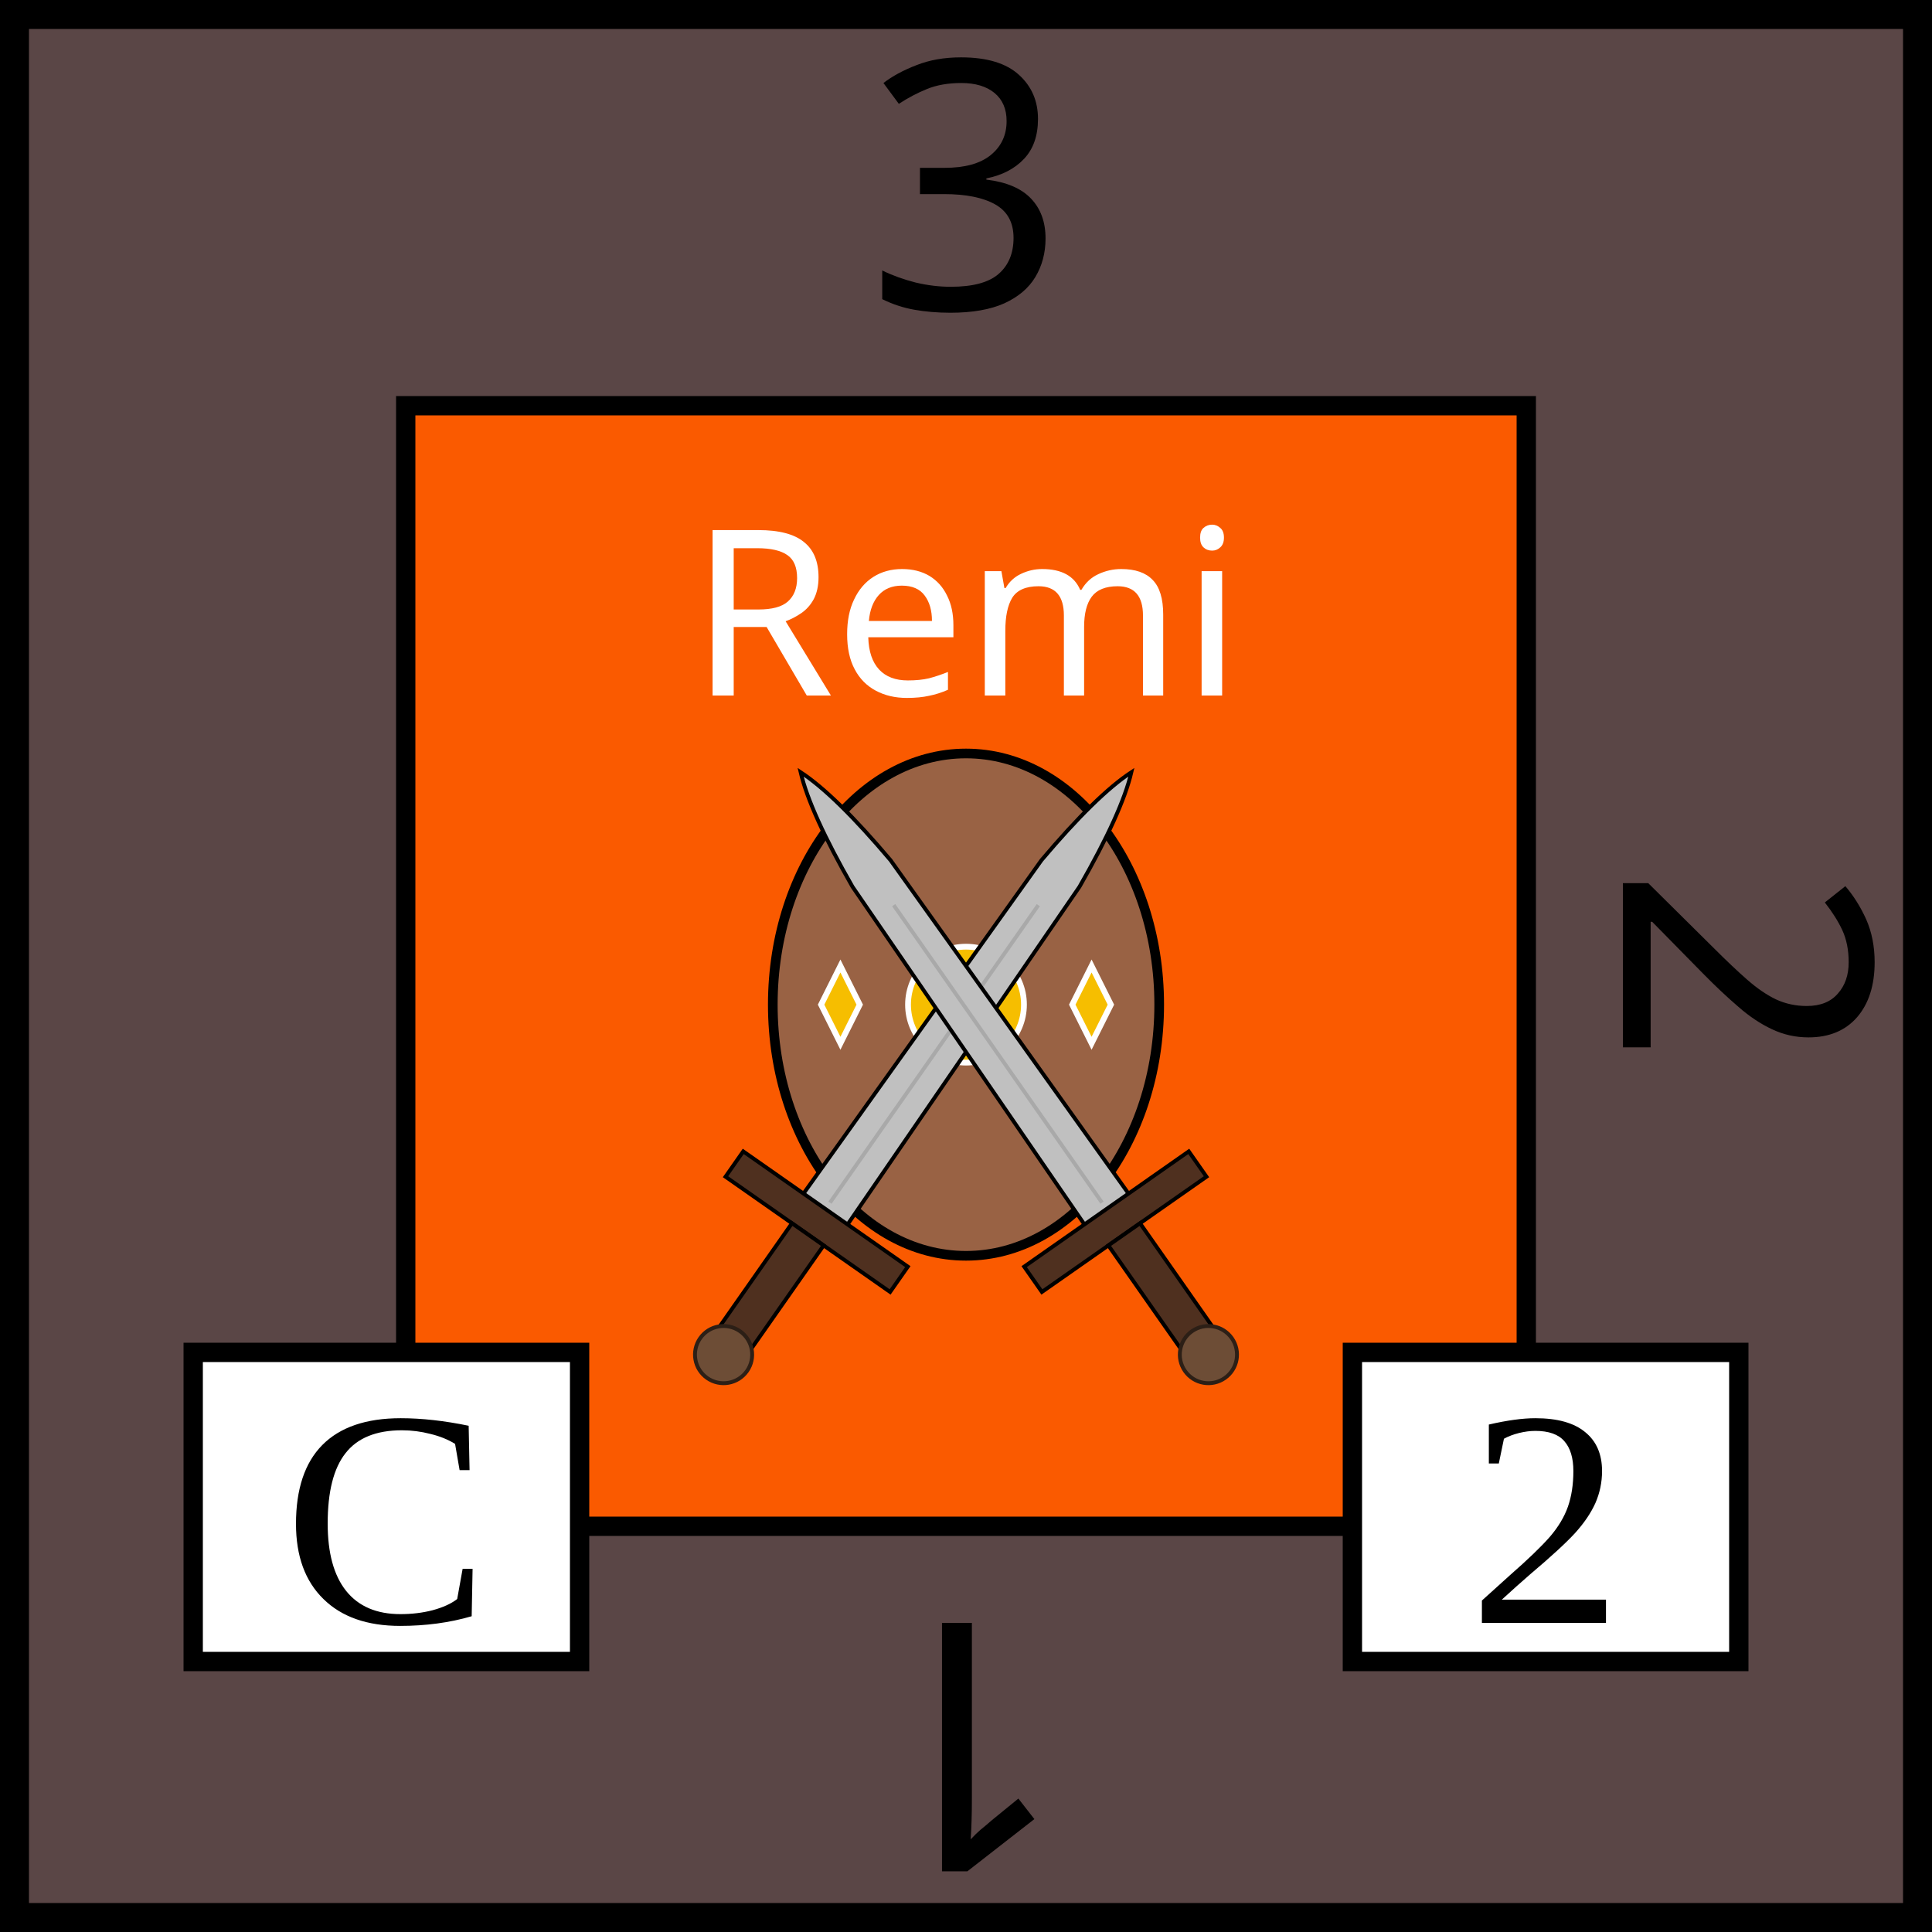
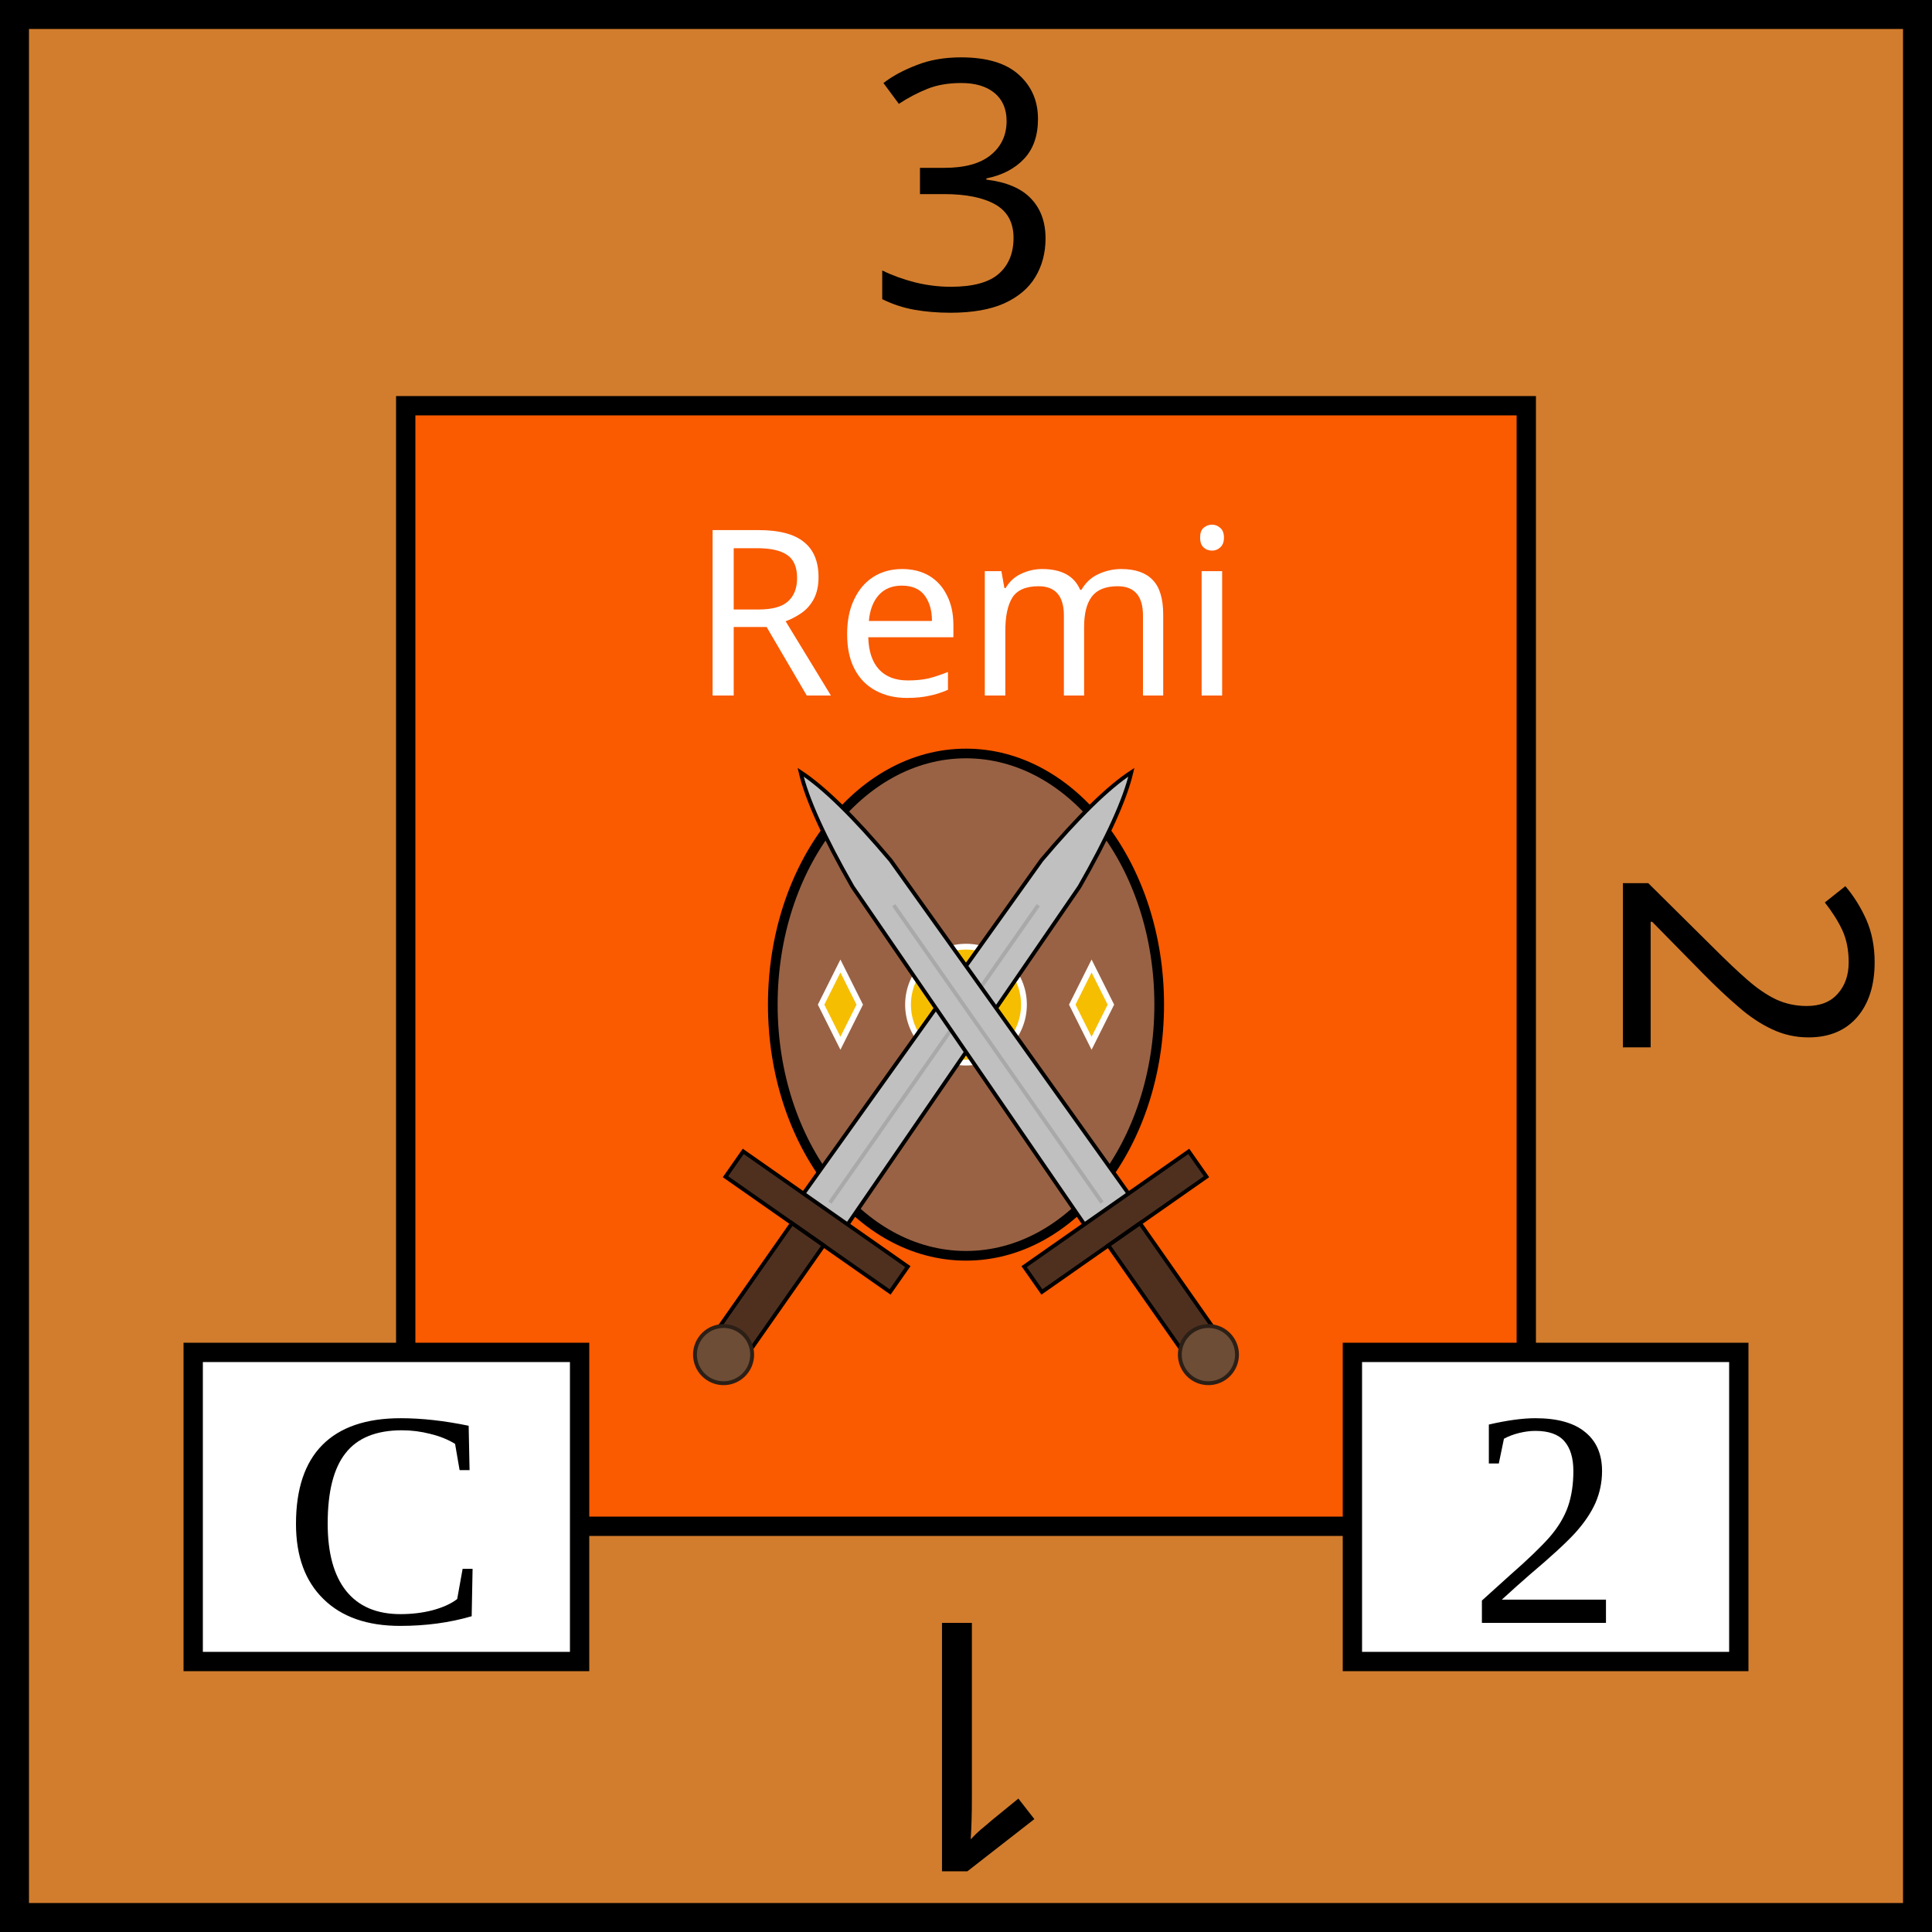
<svg xmlns="http://www.w3.org/2000/svg" viewBox="0 0 100 100" width="100" height="100">
-   <rect id="background" fill="rgb(90,70,70)" height="100" width="100" stroke="black" stroke-width="3" />
+   <rect id="background" fill="#D27D2D" height="100" width="100" stroke="black" stroke-width="3" />
  <g id="tribe" text-anchor="middle" font-size="12" font-family="Papyrus">
    <rect x="21" y="21" width="58" height="58" fill="rgb(250,90,0)" stroke="black" />
    <text x="50" y="36" fill="white">Remi</text>
    <ellipse id="shield" cx="50" cy="52" rx="10" ry="13" fill="#996244" stroke="black" stroke-width="0.5" />
    <circle cx="50" cy="52" r="3" fill="rgb(246,190,0)" stroke-width="0.3" stroke="white" />
    <polygon points="43.5,50 42.5,52 43.5,54 44.5,52 43.5,50" fill="rgb(246,190,0)" stroke-width="0.3" stroke="white" />
    <polygon points="56.5,50 57.5,52 56.5,54 55.5,52 56.5,50" fill="rgb(246,190,0)" stroke-width="0.3" stroke="white" />
  </g>
  <g id="sword" transform="scale(0.4) translate(68, 34) rotate(35, -34, 80)">
    <path d="         M 47 20         Q 48 9 50 4         Q 52 9 53 20         L 53.5 75         L 46.5 75         Z       " fill="silver" stroke="black" stroke-width="0.5" />
    <line x1="50" y1="25" x2="50" y2="72" stroke="darkgrey" stroke-width="0.5" />"
    <rect x="37" y="73" width="26" height="4" fill="#4f301f" stroke="black" stroke-width="0.5" />
    <rect x="47.5" y="77" width="5" height="20" fill="#4f301f" stroke="black" stroke-width="0.5" />
    <circle cx="50" cy="96" r="3.7" fill="#6d4d36" stroke="#2c1f16" stroke-width="0.5" />
  </g>
  <use href="#sword" transform="scale(-1,1) translate(-100,0)" />
  <g id="attributes" text-anchor="middle" font-size="16">
    <rect id="initiative" x="10" y="70" height="16" width="20" fill="white" stroke="black" />
    <text x="20" y="84">C</text>
    <rect id="firepower" x="70" y="70" height="16" width="20" fill="white" stroke="black" />
    <text x="80" y="84">2</text>
  </g>
  <g id="strength" text-anchor="middle" font-family="Papyrus" font-size="18">
    <text x="50" y="16">3</text>
    <text x="50" y="16" transform="rotate(90,50,50)">2</text>
    <text x="50" y="16" transform="rotate(180,50,50)">1</text>
  </g>
</svg>
